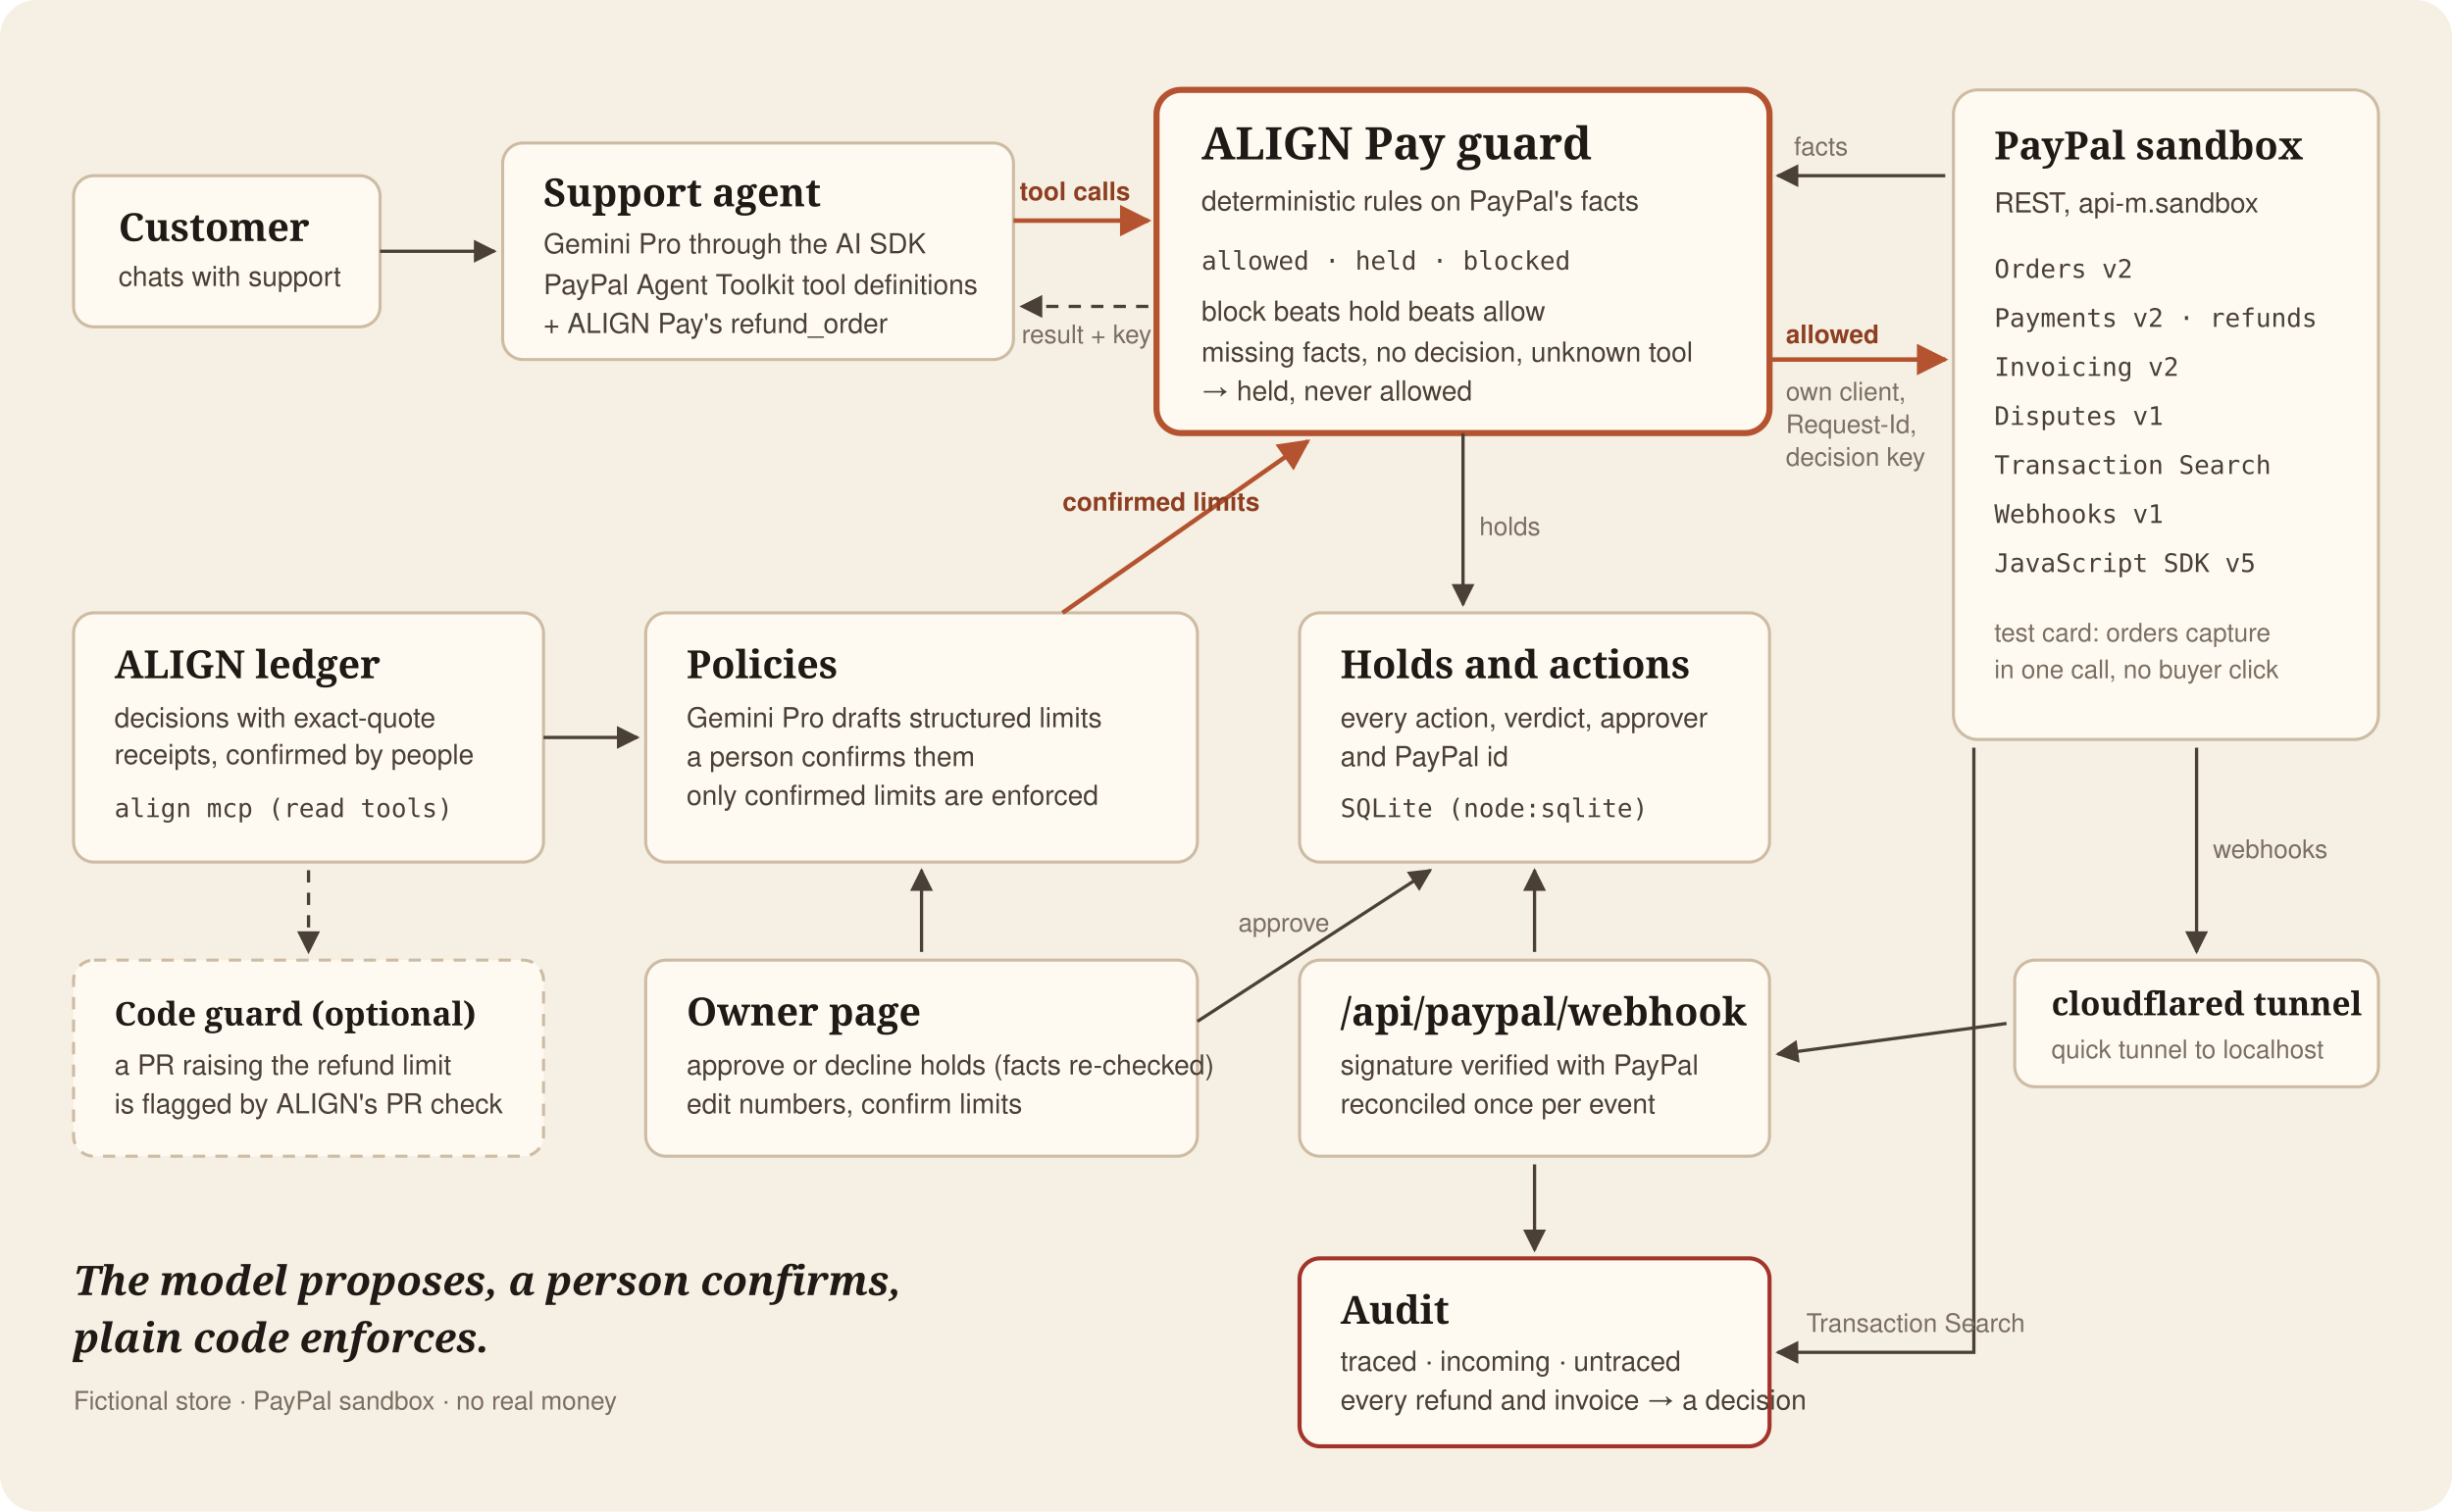
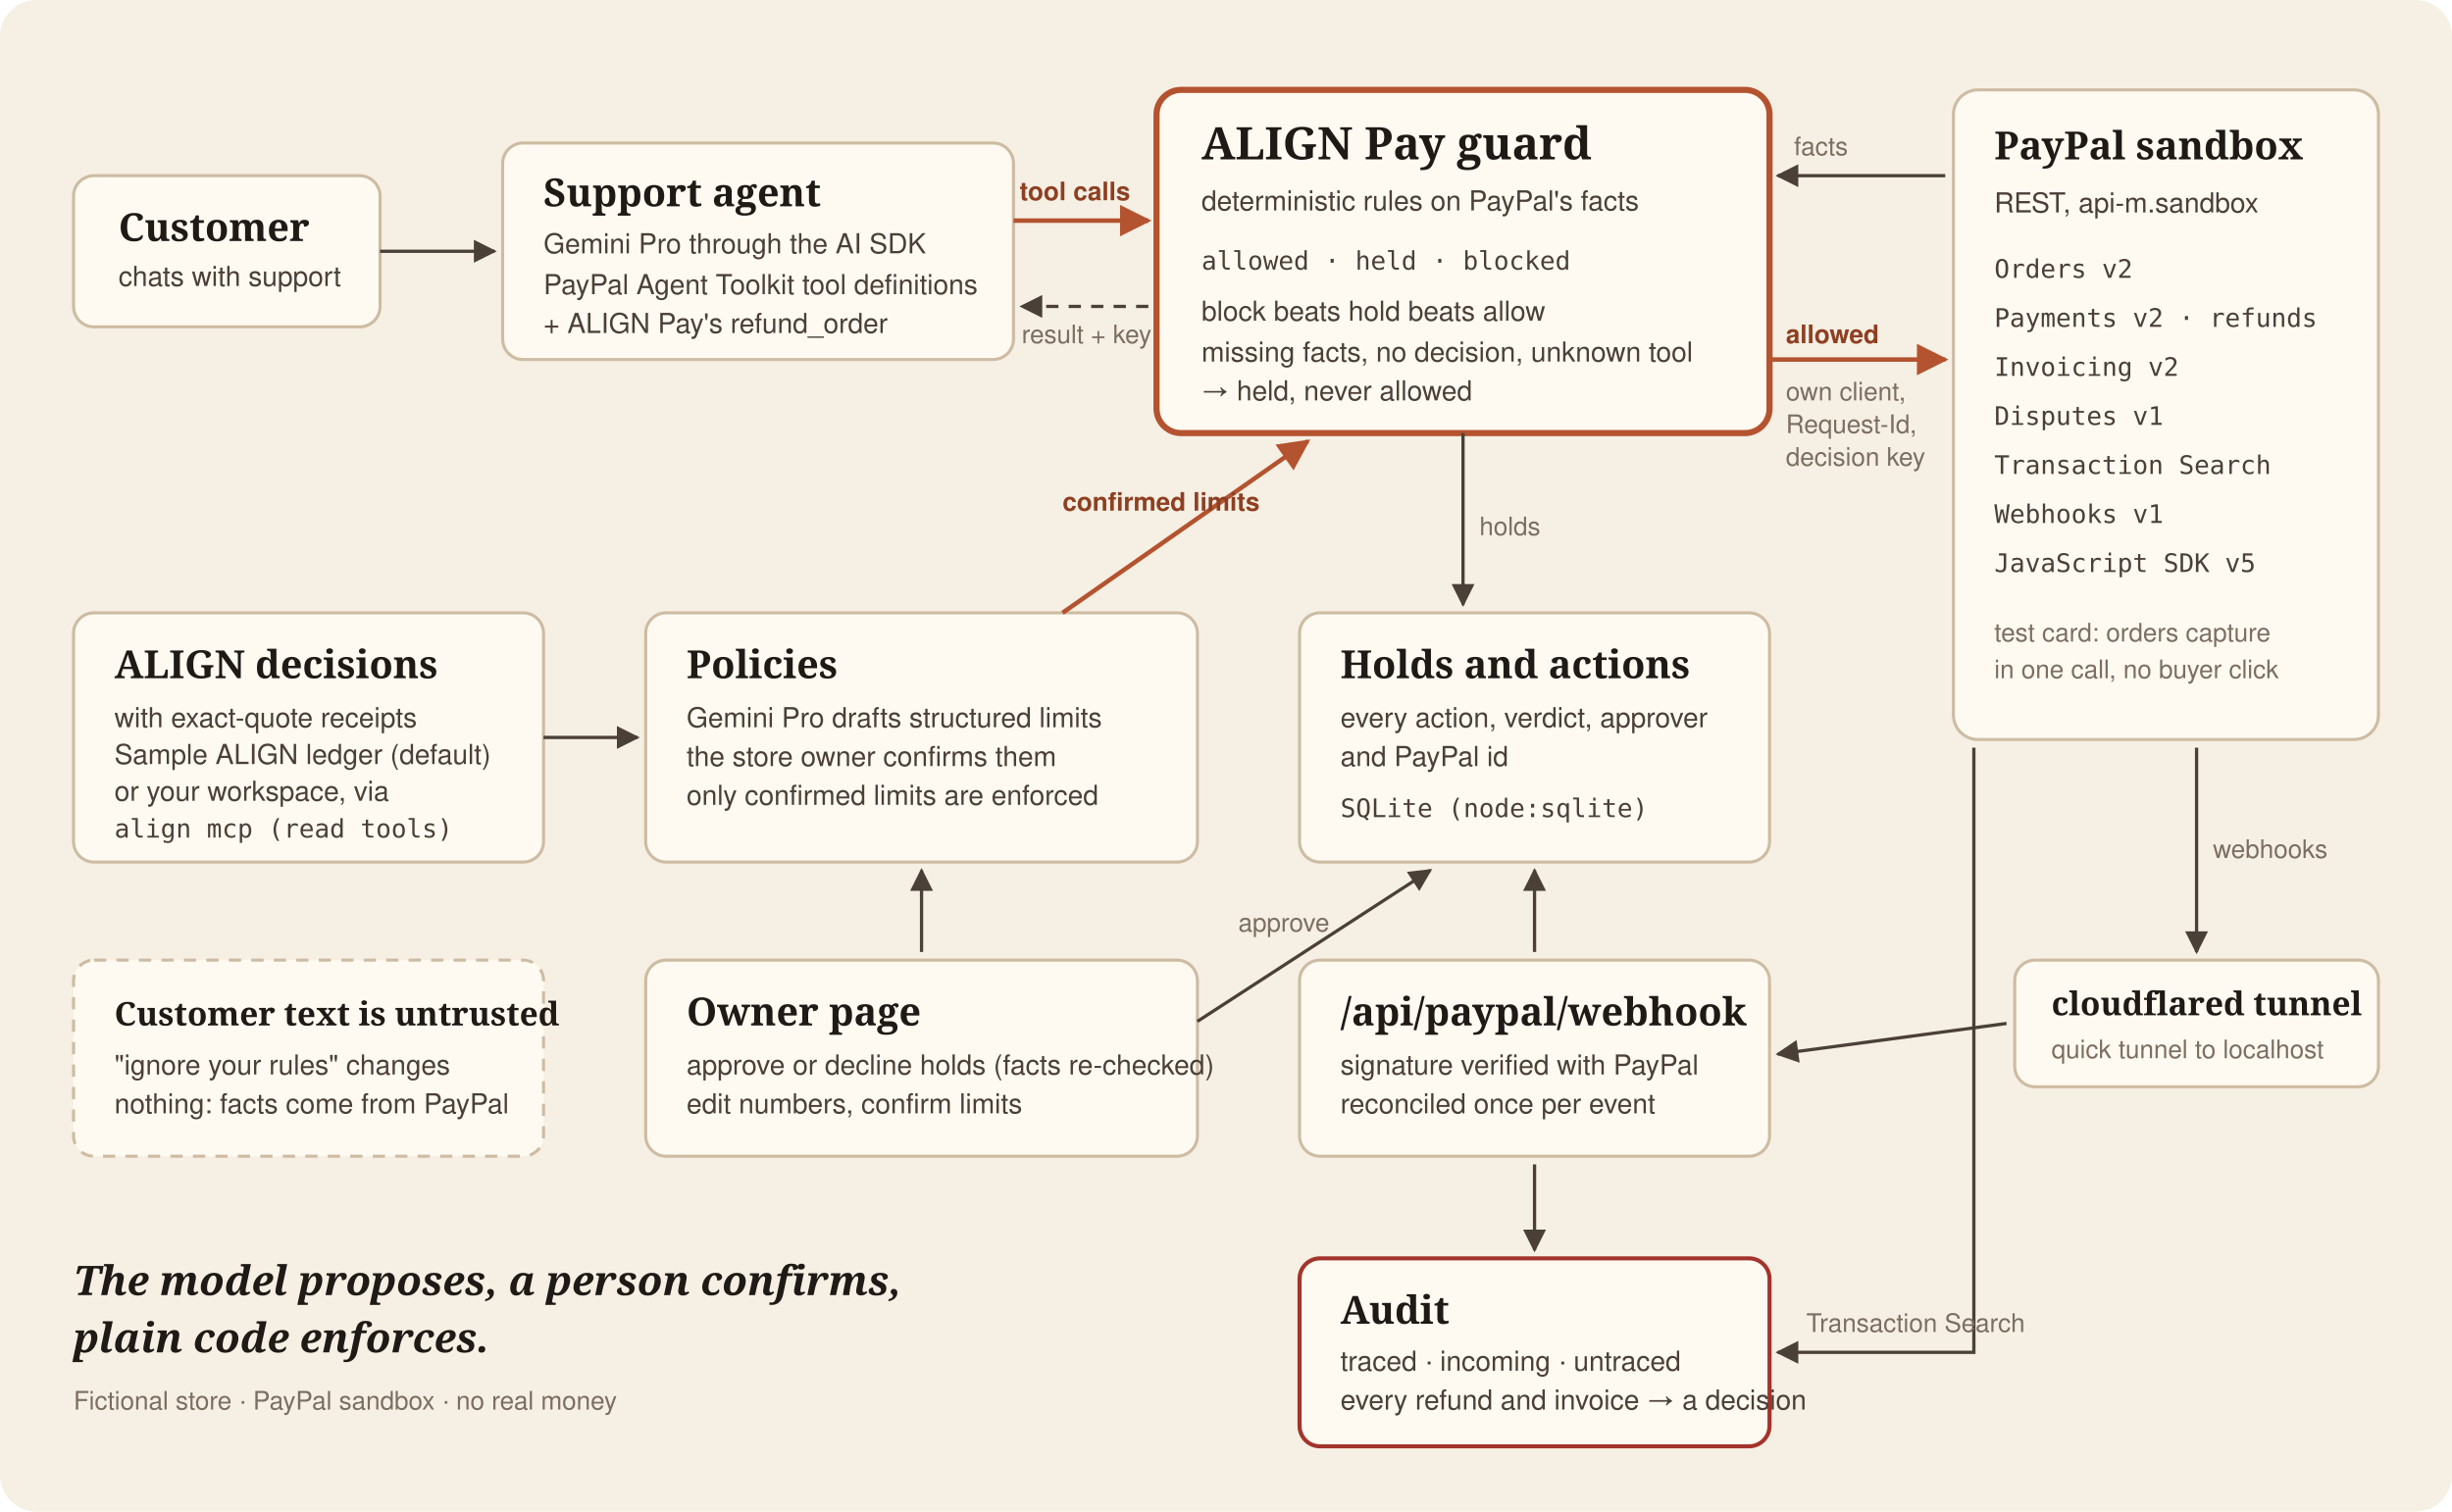
<svg xmlns="http://www.w3.org/2000/svg" viewBox="0 0 1200 740" width="1200" height="740" role="img" aria-labelledby="t d">
  <defs>
    <marker id="a" viewBox="0 0 10 10" refX="9" refY="5" markerWidth="7" markerHeight="7" orient="auto-start-reverse">
      <path d="M0 0 L10 5 L0 10 z" fill="#4a4038" />
    </marker>
    <marker id="at" viewBox="0 0 10 10" refX="9" refY="5" markerWidth="7" markerHeight="7" orient="auto-start-reverse">
      <path d="M0 0 L10 5 L0 10 z" fill="#b4532f" />
    </marker>
    <style>
      .h { font: 600 19px Fraunces, Georgia, serif; fill: #1f1a16; }
      .s { font: 13.5px "DM Sans", Helvetica, Arial, sans-serif; fill: #4a4038; }
      .m { font: 12.5px "JetBrains Mono", Menlo, monospace; fill: #4a4038; }
      .l { font: 12.5px "DM Sans", Helvetica, Arial, sans-serif; fill: #7b6e62; }
      .lt { font: 600 12.5px "DM Sans", Helvetica, Arial, sans-serif; fill: #8e3f22; }
      .box { fill: #fffaf1; stroke: #cdbca3; stroke-width: 1.5; }
      .ln { stroke: #4a4038; stroke-width: 1.6; fill: none; }
      .lnt { stroke: #b4532f; stroke-width: 2.2; fill: none; }
      .dash { stroke-dasharray: 6 5; }
    </style>
  </defs>
  <rect width="1200" height="740" rx="18" fill="#f6efe3" />
  <rect class="box" x="36" y="86" width="150" height="74" rx="10" />
  <text class="h" x="58" y="118">Customer</text>
  <text class="s" x="58" y="140">chats with support</text>
  <rect class="box" x="246" y="70" width="250" height="106" rx="10" />
  <text class="h" x="266" y="101">Support agent</text>
  <text class="s" x="266" y="124">Gemini Pro through the AI SDK</text>
  <text class="s" x="266" y="144">PayPal Agent Toolkit tool definitions</text>
  <text class="s" x="266" y="163">+ ALIGN Pay's refund_order</text>
  <rect x="566" y="44" width="300" height="168" rx="12" fill="#fffaf1" stroke="#b4532f" stroke-width="3" />
  <text class="h" x="588" y="78" style="font-size:22px">ALIGN Pay guard</text>
  <text class="s" x="588" y="103">deterministic rules on PayPal's facts</text>
  <text class="m" x="588" y="132">allowed · held · blocked</text>
  <text class="s" x="588" y="157">block beats hold beats allow</text>
  <text class="s" x="588" y="177">missing facts, no decision, unknown tool</text>
  <text class="s" x="588" y="196">→ held, never allowed</text>
  <rect class="box" x="956" y="44" width="208" height="318" rx="12" />
  <text class="h" x="976" y="78">PayPal sandbox</text>
  <text class="s" x="976" y="104">REST, api-m.sandbox</text>
  <text class="m" x="976" y="136">Orders v2</text>
  <text class="m" x="976" y="160">Payments v2 · refunds</text>
  <text class="m" x="976" y="184">Invoicing v2</text>
  <text class="m" x="976" y="208">Disputes v1</text>
  <text class="m" x="976" y="232">Transaction Search</text>
  <text class="m" x="976" y="256">Webhooks v1</text>
  <text class="m" x="976" y="280">JavaScript SDK v5</text>
  <text class="l" x="976" y="314">test card: orders capture</text>
  <text class="l" x="976" y="332">in one call, no buyer click</text>
  <path class="ln" d="M186 123 L 242 123" marker-end="url(#a)" />
  <path class="lnt" d="M496 108 L 562 108" marker-end="url(#at)" />
  <text class="lt" x="499" y="98">tool calls</text>
  <path class="ln dash" d="M562 150 L 500 150" marker-end="url(#a)" />
  <text class="l" x="500" y="168">result + key</text>
  <path class="ln" d="M952 86 L 870 86" marker-end="url(#a)" />
  <text class="l" x="878" y="76">facts</text>
  <path class="lnt" d="M866 176 L 952 176" marker-end="url(#at)" />
  <text class="lt" x="874" y="168">allowed</text>
  <text class="l" x="874" y="196">own client,</text>
  <text class="l" x="874" y="212">Request-Id,</text>
  <text class="l" x="874" y="228">decision key</text>
  <rect class="box" x="36" y="300" width="230" height="122" rx="10" />
-   <text class="h" x="56" y="332">ALIGN ledger</text>
-   <text class="s" x="56" y="356">decisions with exact-quote</text>
-   <text class="s" x="56" y="374">receipts, confirmed by people</text>
-   <text class="m" x="56" y="400">align mcp (read tools)</text>
+   <text class="h" x="56" y="332">ALIGN decisions</text>
+   <text class="s" x="56" y="356">with exact-quote receipts</text>
+   <text class="s" x="56" y="374">Sample ALIGN ledger (default)</text>
+   <text class="s" x="56" y="392">or your workspace, via</text>
+   <text class="m" x="56" y="410">align mcp (read tools)</text>
  <rect class="box" x="316" y="300" width="270" height="122" rx="10" />
  <text class="h" x="336" y="332">Policies</text>
  <text class="s" x="336" y="356">Gemini Pro drafts structured limits</text>
-   <text class="s" x="336" y="375">a person confirms them</text>
+   <text class="s" x="336" y="375">the store owner confirms them</text>
  <text class="s" x="336" y="394">only confirmed limits are enforced</text>
  <rect class="box" x="636" y="300" width="230" height="122" rx="10" />
  <text class="h" x="656" y="332">Holds and actions</text>
  <text class="s" x="656" y="356">every action, verdict, approver</text>
  <text class="s" x="656" y="375">and PayPal id</text>
  <text class="m" x="656" y="400">SQLite (node:sqlite)</text>
  <path class="ln" d="M266 361 L 312 361" marker-end="url(#a)" />
  <path class="lnt" d="M520 300 L 640 216" marker-end="url(#at)" />
  <text class="lt" x="520" y="250">confirmed limits</text>
  <path class="ln" d="M716 212 L 716 296" marker-end="url(#a)" />
  <text class="l" x="724" y="262">holds</text>
  <rect class="box" x="316" y="470" width="270" height="96" rx="10" />
  <text class="h" x="336" y="502">Owner page</text>
  <text class="s" x="336" y="526">approve or decline holds (facts re-checked)</text>
  <text class="s" x="336" y="545">edit numbers, confirm limits</text>
  <path class="ln" d="M451 466 L 451 426" marker-end="url(#a)" />
  <path class="ln" d="M586 500 L 700 426" marker-end="url(#a)" />
  <text class="l" x="606" y="456">approve</text>
  <rect class="box" x="636" y="470" width="230" height="96" rx="10" />
  <text class="h" x="656" y="502">/api/paypal/webhook</text>
  <text class="s" x="656" y="526">signature verified with PayPal</text>
  <text class="s" x="656" y="545">reconciled once per event</text>
  <path class="ln" d="M751 466 L 751 426" marker-end="url(#a)" />
  <rect class="box" x="986" y="470" width="178" height="62" rx="10" />
  <text class="h" x="1004" y="497" style="font-size:16px">cloudflared tunnel</text>
  <text class="l" x="1004" y="518">quick tunnel to localhost</text>
  <path class="ln" d="M1075 366 L 1075 466" marker-end="url(#a)" />
  <text class="l" x="1083" y="420">webhooks</text>
  <path class="ln" d="M982 501 L 870 516" marker-end="url(#a)" />
  <rect x="636" y="616" width="230" height="92" rx="10" fill="#fffaf1" stroke="#a3342b" stroke-width="2" />
  <text class="h" x="656" y="648">Audit</text>
  <text class="s" x="656" y="671">traced · incoming · untraced</text>
  <text class="s" x="656" y="690">every refund and invoice → a decision</text>
  <path class="ln" d="M751 570 L 751 612" marker-end="url(#a)" />
  <path class="ln" d="M966 366 L 966 662 L 870 662" marker-end="url(#a)" />
  <text class="l" x="884" y="652">Transaction Search</text>
  <rect x="36" y="470" width="230" height="96" rx="10" fill="#fffaf1" stroke="#cdbca3" stroke-width="1.5" stroke-dasharray="6 5" />
-   <text class="h" x="56" y="502" style="font-size:16px">Code guard (optional)</text>
-   <text class="s" x="56" y="526">a PR raising the refund limit</text>
-   <text class="s" x="56" y="545">is flagged by ALIGN's PR check</text>
-   <path class="ln dash" d="M151 426 L 151 466" marker-end="url(#a)" />
+   <text class="h" x="56" y="502" style="font-size:16px">Customer text is untrusted</text>
+   <text class="s" x="56" y="526">"ignore your rules" changes</text>
+   <text class="s" x="56" y="545">nothing: facts come from PayPal</text>
  <text x="36" y="634" style="font: italic 600 20px Fraunces, Georgia, serif; fill:#1f1a16">The model proposes, a person confirms,</text>
  <text x="36" y="662" style="font: italic 600 20px Fraunces, Georgia, serif; fill:#1f1a16">plain code enforces.</text>
  <text class="l" x="36" y="690">Fictional store · PayPal sandbox · no real money</text>
</svg>
